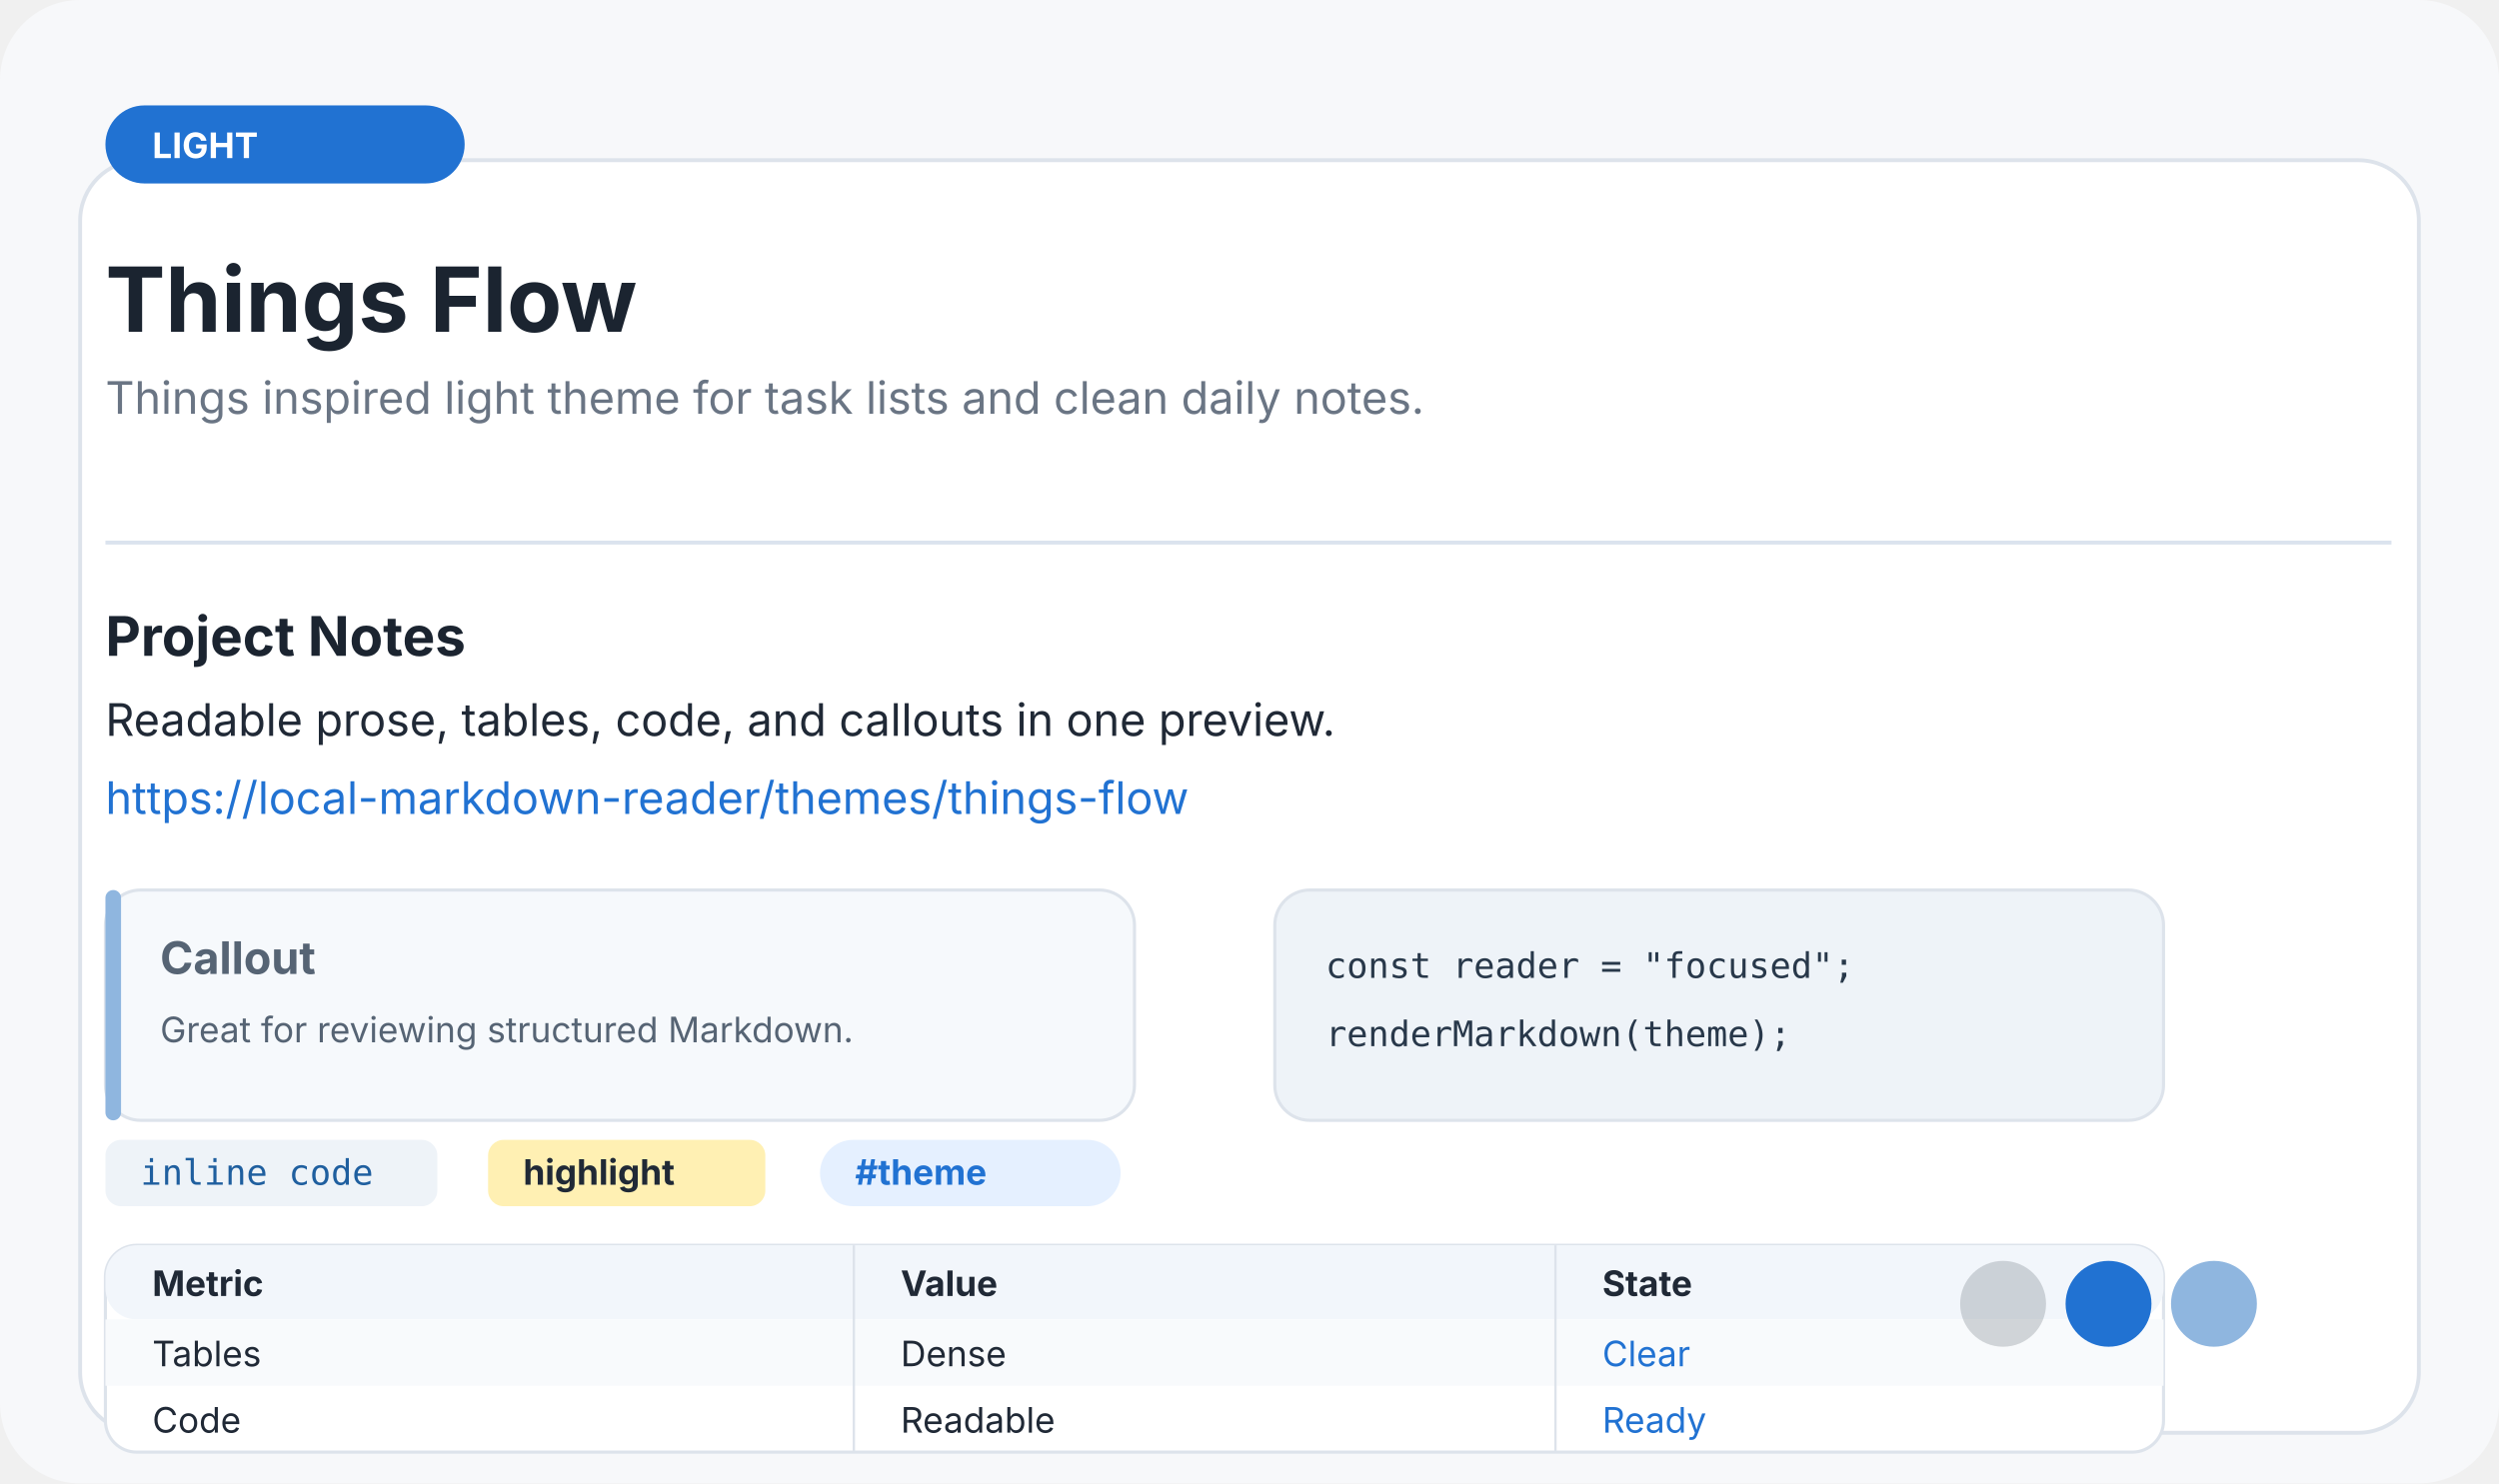
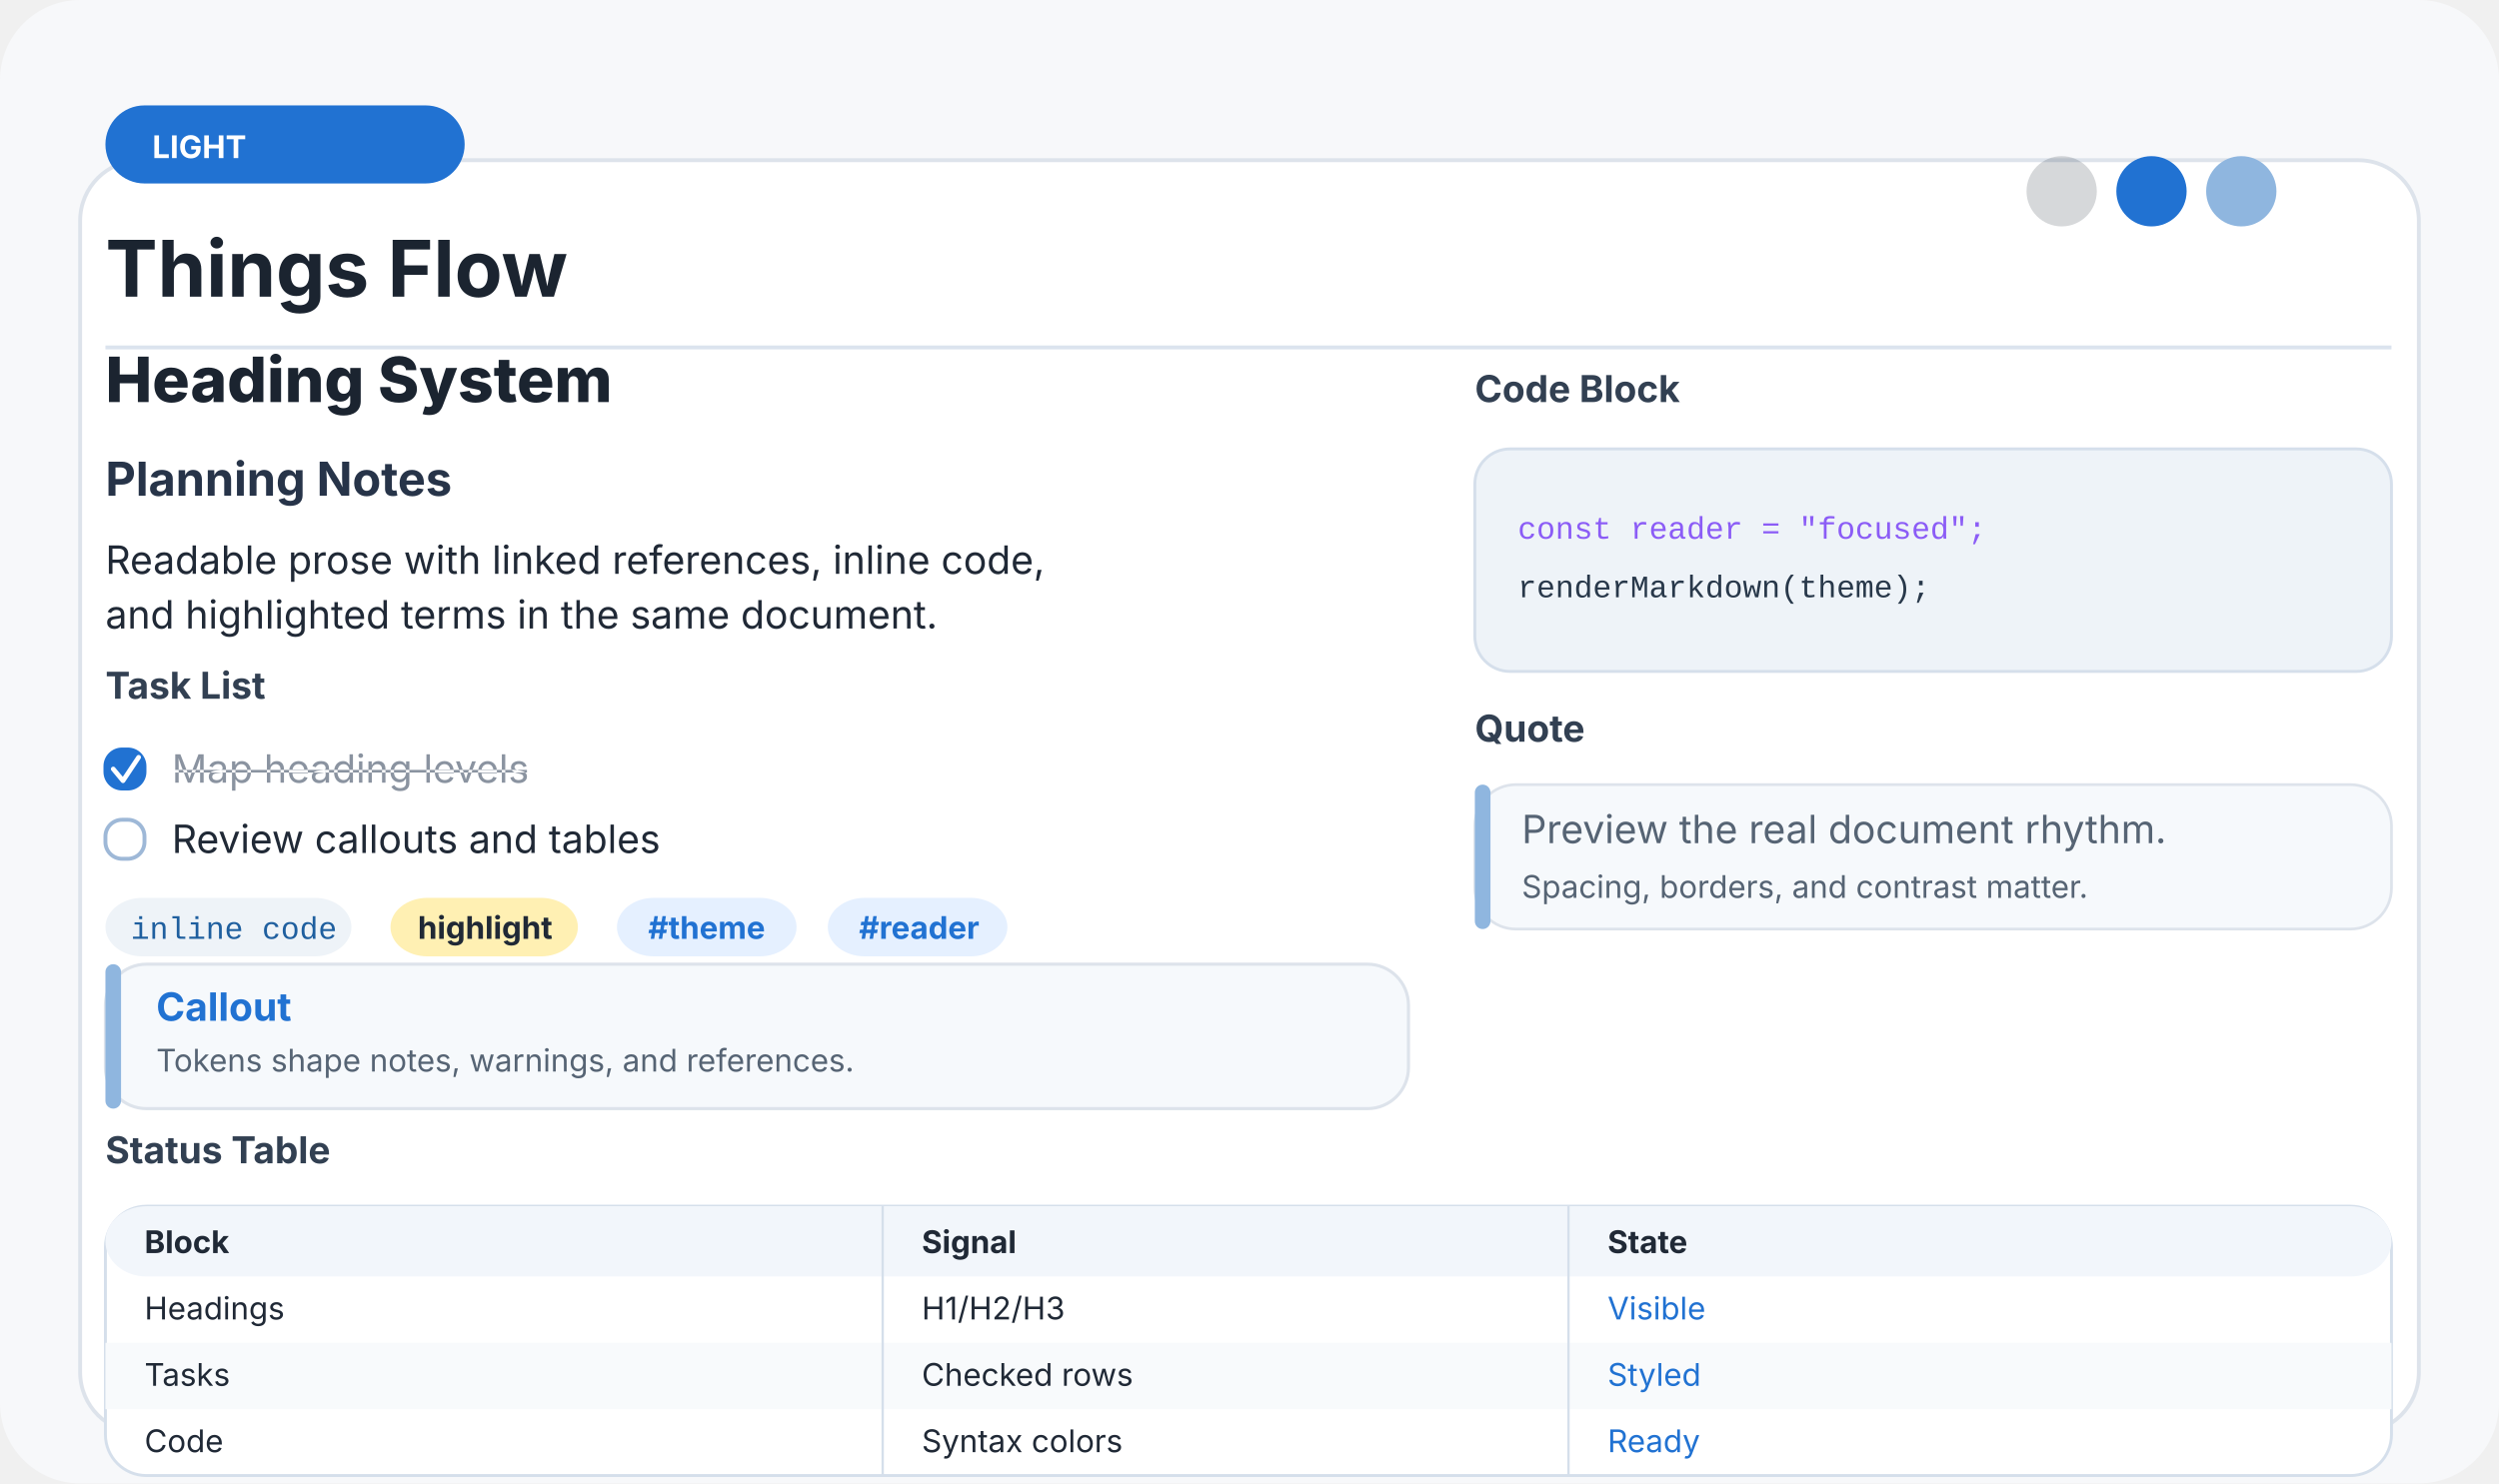
<svg xmlns="http://www.w3.org/2000/svg" width="1280" height="760" viewBox="0 0 1280 760" role="img">
  <g transform="translate(0 0)">
    <rect width="1280" height="760" rx="41" fill="#f7f8fa" />
    <rect x="41.04" y="82.08" width="1197.92" height="652" rx="31" fill="#ffffff" stroke="#dde3eb" stroke-width="2" />
    <rect x="54" y="54" width="184" height="40" rx="20" fill="#2172d2" />
-     <text x="78" y="81" font-family="Inter, Arial, sans-serif" font-size="18" font-weight="700" fill="#ffffff">LIGHT</text>
-     <text x="54" y="170" font-family="Inter, ui-sans-serif, system-ui, sans-serif" font-size="46" font-weight="750" fill="#1b2430">Things Flow</text>
-     <text x="54" y="212" font-family="Inter, Arial, sans-serif" font-size="23" fill="#6a7584">Things inspired light theme for task lists and clean daily notes.</text>
-     <line x1="54" y1="278" x2="1224.92" y2="278" stroke="#dbe3ee" stroke-width="2" />
-     <text x="54" y="336" font-family="Inter, ui-sans-serif, system-ui, sans-serif" font-size="28" font-weight="700" fill="#1b2430">Project Notes</text>
-     <text x="54" y="377" font-family="Inter, Arial, sans-serif" font-size="23" fill="#202936">Readable prose, tables, code, and callouts in one preview.</text>
-     <text x="54" y="417" font-family="Inter, Arial, sans-serif" font-size="23" fill="#2172d2">https://local-markdown-reader/themes/things-flow</text>
-     <g transform="translate(54 456)">
-       <rect width="527.085" height="118" rx="18" fill="#f6f9fc" stroke="#dde3eb" stroke-width="1.6" />
-       <rect width="8" height="118" rx="4" fill="#8fb6df" />
-       <text x="28" y="43" font-family="Inter, Arial, sans-serif" font-size="23" font-weight="650" fill="#566474">Callout</text>
-       <text x="28" y="78" font-family="Inter, Arial, sans-serif" font-size="18" fill="#566474">Great for reviewing structured Markdown.</text>
+     <text x="78" y="81" font-family="Inter, Arial, sans-serif" font-size="16" font-weight="700" fill="#ffffff">LIGHT</text>
+     <text x="54" y="152" font-family="Inter, ui-sans-serif, system-ui, sans-serif" font-size="40" font-weight="750" fill="#1b2430">Things Flow</text>
+     <line x1="54" y1="178" x2="1224.92" y2="178" stroke="#dbe3ee" stroke-width="2" />
+     <text x="54" y="206" font-family="Inter, ui-sans-serif, system-ui, sans-serif" font-size="32" font-weight="760" fill="#1b2430">Heading System</text>
+     <text x="54" y="254" font-family="Inter, ui-sans-serif, system-ui, sans-serif" font-size="24" font-weight="720" fill="#273449">Planning Notes</text>
+     <text x="54" y="294" font-family="Inter, ui-sans-serif, system-ui, -apple-system, BlinkMacSystemFont, &quot;Segoe UI&quot;, sans-serif" font-size="20" fill="#202936">Readable prose with linked references, inline code,</text>
+     <text x="54" y="322" font-family="Inter, ui-sans-serif, system-ui, -apple-system, BlinkMacSystemFont, &quot;Segoe UI&quot;, sans-serif" font-size="20" fill="#202936">and highlighted terms in the same document.</text>
+     <g transform="translate(54 358)">
+       <text x="0" y="0" font-family="Inter, ui-sans-serif, system-ui, sans-serif" font-size="19" font-weight="680" fill="#324052">Task List</text>
+       <rect x="0" y="26" width="20" height="20" rx="8.55" fill="#2172d2" stroke="#2172d2" stroke-width="2" />
+       <path d="M4 36 L9 42 L17 30" fill="none" stroke="#ffffff" stroke-width="2.4" stroke-linecap="round" stroke-linejoin="round" />
+       <text x="34" y="43" font-family="Inter, ui-sans-serif, system-ui, -apple-system, BlinkMacSystemFont, &quot;Segoe UI&quot;, sans-serif" font-size="20" fill="#8a93a0" text-decoration="line-through">Map heading levels</text>
+       <rect x="0" y="62" width="20" height="20" rx="8.55" fill="#ffffff" stroke="#9eb8d7" stroke-width="2" />
+       <text x="34" y="79" font-family="Inter, ui-sans-serif, system-ui, -apple-system, BlinkMacSystemFont, &quot;Segoe UI&quot;, sans-serif" font-size="20" fill="#202936">Review callouts and tables</text>
    </g>
-     <g transform="translate(652.96 456)">
-       <rect width="455.21" height="118" rx="18" fill="#eef3f8" stroke="#dde3eb" stroke-width="1.6" />
-       <text x="26" y="45" font-family="SFMono-Regular, Consolas, monospace" font-size="18" fill="#28384a">const reader = "focused";</text>
-       <text x="26" y="80" font-family="SFMono-Regular, Consolas, monospace" font-size="18" fill="#28384a">renderMarkdown(theme);</text>
+     <g transform="translate(54 460)">
+       <rect width="126" height="30" rx="19" fill="#eef3f8" />
+       <text x="13" y="21" font-family="&quot;SFMono-Regular&quot;, Consolas, &quot;Liberation Mono&quot;, Menlo, monospace" font-size="16" fill="#1f5f9f">inline code</text>
+       <rect x="146" width="96" height="30" rx="19" fill="#fff0b3" />
+       <text x="160" y="21" font-family="Inter, ui-sans-serif, system-ui, -apple-system, BlinkMacSystemFont, &quot;Segoe UI&quot;, sans-serif" font-size="16" font-weight="700" fill="#202936">highlight</text>
+       <rect x="262" width="92" height="30" rx="19" fill="#e5f0ff" />
+       <text x="278" y="21" font-family="Inter, ui-sans-serif, system-ui, -apple-system, BlinkMacSystemFont, &quot;Segoe UI&quot;, sans-serif" font-size="16" font-weight="700" fill="#2172d2">#theme</text>
+       <rect x="370" width="92" height="30" rx="19" fill="#e5f0ff" />
+       <text x="386" y="21" font-family="Inter, ui-sans-serif, system-ui, -apple-system, BlinkMacSystemFont, &quot;Segoe UI&quot;, sans-serif" font-size="16" font-weight="700" fill="#2172d2">#reader</text>
    </g>
-     <g transform="translate(54 584)">
-       <rect width="170" height="34" rx="8" fill="#eef3f8" />
-       <text x="18" y="23" font-family="SFMono-Regular, Consolas, monospace" font-size="18" fill="#1f5f9f">inline code</text>
-       <rect x="196" width="142" height="34" rx="8" fill="#fff0b3" />
-       <text x="214" y="23" font-family="Inter, Arial, sans-serif" font-size="18" font-weight="700" fill="#202936">highlight</text>
-       <rect x="366" width="154" height="34" rx="17" fill="#e5f0ff" />
-       <text x="384" y="23" font-family="Inter, Arial, sans-serif" font-size="18" font-weight="700" fill="#2172d2">#theme</text>
+     <g transform="translate(54 494)">
+       <rect width="667.424" height="74" rx="21" fill="#f6f9fc" stroke="#dde3eb" stroke-width="1.6" />
+       <rect width="8" height="74" rx="4" fill="#8fb6df" />
+       <text x="26" y="29" font-family="Inter, ui-sans-serif, system-ui, -apple-system, BlinkMacSystemFont, &quot;Segoe UI&quot;, sans-serif" font-size="20" font-weight="700" fill="#2172d2">Callout</text>
+       <text x="26" y="55" font-family="Inter, ui-sans-serif, system-ui, -apple-system, BlinkMacSystemFont, &quot;Segoe UI&quot;, sans-serif" font-size="16" fill="#566474">Tokens shape notes, warnings, and references.</text>
    </g>
-     <g transform="translate(54 638)">
-       <rect width="1054.17" height="106" rx="16" fill="#ffffff" stroke="#dde3eb" stroke-width="1.6" />
-       <rect width="1054.17" height="38" rx="16" fill="#f2f6fb" />
-       <rect y="38" width="1054.17" height="34" fill="#f8fafc" />
-       <line x1="383.334" y1="0" x2="383.334" y2="106" stroke="#dde3eb" stroke-width="1.2" />
-       <line x1="742.71" y1="0" x2="742.71" y2="106" stroke="#dde3eb" stroke-width="1.2" />
-       <text x="24" y="26" font-family="Inter, Arial, sans-serif" font-size="18" font-weight="700" fill="#202936">Metric</text>
-       <text x="407.334" y="26" font-family="Inter, Arial, sans-serif" font-size="18" font-weight="700" fill="#202936">Value</text>
-       <text x="766.71" y="26" font-family="Inter, Arial, sans-serif" font-size="18" font-weight="700" fill="#202936">State</text>
-       <text x="24" y="62" font-family="Inter, Arial, sans-serif" font-size="18" fill="#202936">Tables</text>
-       <text x="407.334" y="62" font-family="Inter, Arial, sans-serif" font-size="18" fill="#202936">Dense</text>
-       <text x="766.71" y="62" font-family="Inter, Arial, sans-serif" font-size="18" fill="#2172d2">Clear</text>
-       <text x="24" y="96" font-family="Inter, Arial, sans-serif" font-size="18" fill="#202936">Code</text>
-       <text x="407.334" y="96" font-family="Inter, Arial, sans-serif" font-size="18" fill="#202936">Readable</text>
-       <text x="766.71" y="96" font-family="Inter, Arial, sans-serif" font-size="18" fill="#2172d2">Ready</text>
+     <g transform="translate(755.4244 206)">
+       <text x="0" y="0" font-family="Inter, ui-sans-serif, system-ui, sans-serif" font-size="19" font-weight="680" fill="#324052">Code Block</text>
+       <rect x="0" y="24" width="469.496" height="114" rx="18" fill="#eef3f8" stroke="#d5dfeb" stroke-width="1.5" />
+       <text x="22" y="70" font-family="&quot;SFMono-Regular&quot;, Consolas, &quot;Liberation Mono&quot;, Menlo, monospace" font-size="16" fill="#8b5cf6">const reader = "focused";</text>
+       <text x="22" y="100" font-family="&quot;SFMono-Regular&quot;, Consolas, &quot;Liberation Mono&quot;, Menlo, monospace" font-size="16" fill="#28384a">renderMarkdown(theme);</text>
+       <text x="0" y="174" font-family="Inter, ui-sans-serif, system-ui, sans-serif" font-size="19" font-weight="680" fill="#324052">Quote</text>
+       <rect x="0" y="196" width="469.496" height="74" rx="21" fill="#f6f9fc" stroke="#dde3eb" stroke-width="1.4" />
+       <rect x="0" y="196" width="8" height="74" rx="4" fill="#8fb6df" />
+       <text x="24" y="226" font-family="Inter, ui-sans-serif, system-ui, -apple-system, BlinkMacSystemFont, &quot;Segoe UI&quot;, sans-serif" font-size="20" fill="#566474">Preview the real document rhythm.</text>
+       <text x="24" y="254" font-family="Inter, ui-sans-serif, system-ui, -apple-system, BlinkMacSystemFont, &quot;Segoe UI&quot;, sans-serif" font-size="16" fill="#566474">Spacing, borders, and contrast matter.</text>
    </g>
-     <g transform="translate(1026 668) scale(1)">
-       <circle cx="0" cy="0" r="22" fill="#202936" fill-opacity="0.18" />
-       <circle cx="54" cy="0" r="22" fill="#2172d2" />
-       <circle cx="108" cy="0" r="22" fill="#8fb6df" />
+     <g transform="translate(54 596)">
+       <text x="0" y="0" font-family="Inter, ui-sans-serif, system-ui, sans-serif" font-size="19" font-weight="680" fill="#324052">Status Table</text>
+       <rect x="0" y="22" width="1170.92" height="138" rx="21" fill="#ffffff" stroke="#d5dfeb" stroke-width="1.5" />
+       <rect x="0" y="22" width="1170.92" height="36" rx="21" fill="#f2f6fb" />
+       <rect x="0" y="92" width="1170.92" height="34" fill="#f8fafc" />
+       <line x1="398.113" y1="22" x2="398.113" y2="160" stroke="#d5dfeb" stroke-width="1.2" />
+       <line x1="749.389" y1="22" x2="749.389" y2="160" stroke="#d5dfeb" stroke-width="1.2" />
+       <text x="20" y="46" font-family="Inter, ui-sans-serif, system-ui, -apple-system, BlinkMacSystemFont, &quot;Segoe UI&quot;, sans-serif" font-size="16" font-weight="700" fill="#202936">Block</text>
+       <text x="418.113" y="46" font-family="Inter, ui-sans-serif, system-ui, -apple-system, BlinkMacSystemFont, &quot;Segoe UI&quot;, sans-serif" font-size="16" font-weight="700" fill="#202936">Signal</text>
+       <text x="769.389" y="46" font-family="Inter, ui-sans-serif, system-ui, -apple-system, BlinkMacSystemFont, &quot;Segoe UI&quot;, sans-serif" font-size="16" font-weight="700" fill="#202936">State</text>
+       <text x="20" y="80" font-family="Inter, ui-sans-serif, system-ui, -apple-system, BlinkMacSystemFont, &quot;Segoe UI&quot;, sans-serif" font-size="16" fill="#202936">Headings</text>
+       <text x="418.113" y="80" font-family="Inter, ui-sans-serif, system-ui, -apple-system, BlinkMacSystemFont, &quot;Segoe UI&quot;, sans-serif" font-size="16" fill="#202936">H1/H2/H3</text>
+       <text x="769.389" y="80" font-family="Inter, ui-sans-serif, system-ui, -apple-system, BlinkMacSystemFont, &quot;Segoe UI&quot;, sans-serif" font-size="16" fill="#2172d2">Visible</text>
+       <text x="20" y="114" font-family="Inter, ui-sans-serif, system-ui, -apple-system, BlinkMacSystemFont, &quot;Segoe UI&quot;, sans-serif" font-size="16" fill="#202936">Tasks</text>
+       <text x="418.113" y="114" font-family="Inter, ui-sans-serif, system-ui, -apple-system, BlinkMacSystemFont, &quot;Segoe UI&quot;, sans-serif" font-size="16" fill="#202936">Checked rows</text>
+       <text x="769.389" y="114" font-family="Inter, ui-sans-serif, system-ui, -apple-system, BlinkMacSystemFont, &quot;Segoe UI&quot;, sans-serif" font-size="16" fill="#2172d2">Styled</text>
+       <text x="20" y="148" font-family="Inter, ui-sans-serif, system-ui, -apple-system, BlinkMacSystemFont, &quot;Segoe UI&quot;, sans-serif" font-size="16" fill="#202936">Code</text>
+       <text x="418.113" y="148" font-family="Inter, ui-sans-serif, system-ui, -apple-system, BlinkMacSystemFont, &quot;Segoe UI&quot;, sans-serif" font-size="16" fill="#202936">Syntax colors</text>
+       <text x="769.389" y="148" font-family="Inter, ui-sans-serif, system-ui, -apple-system, BlinkMacSystemFont, &quot;Segoe UI&quot;, sans-serif" font-size="16" fill="#2172d2">Ready</text>
+     </g>
+     <g transform="translate(1056 98)">
+       <circle cx="0" cy="0" r="18" fill="#202936" fill-opacity="0.18" />
+       <circle cx="46" cy="0" r="18" fill="#2172d2" />
+       <circle cx="92" cy="0" r="18" fill="#8fb6df" />
    </g>
  </g>
</svg>
